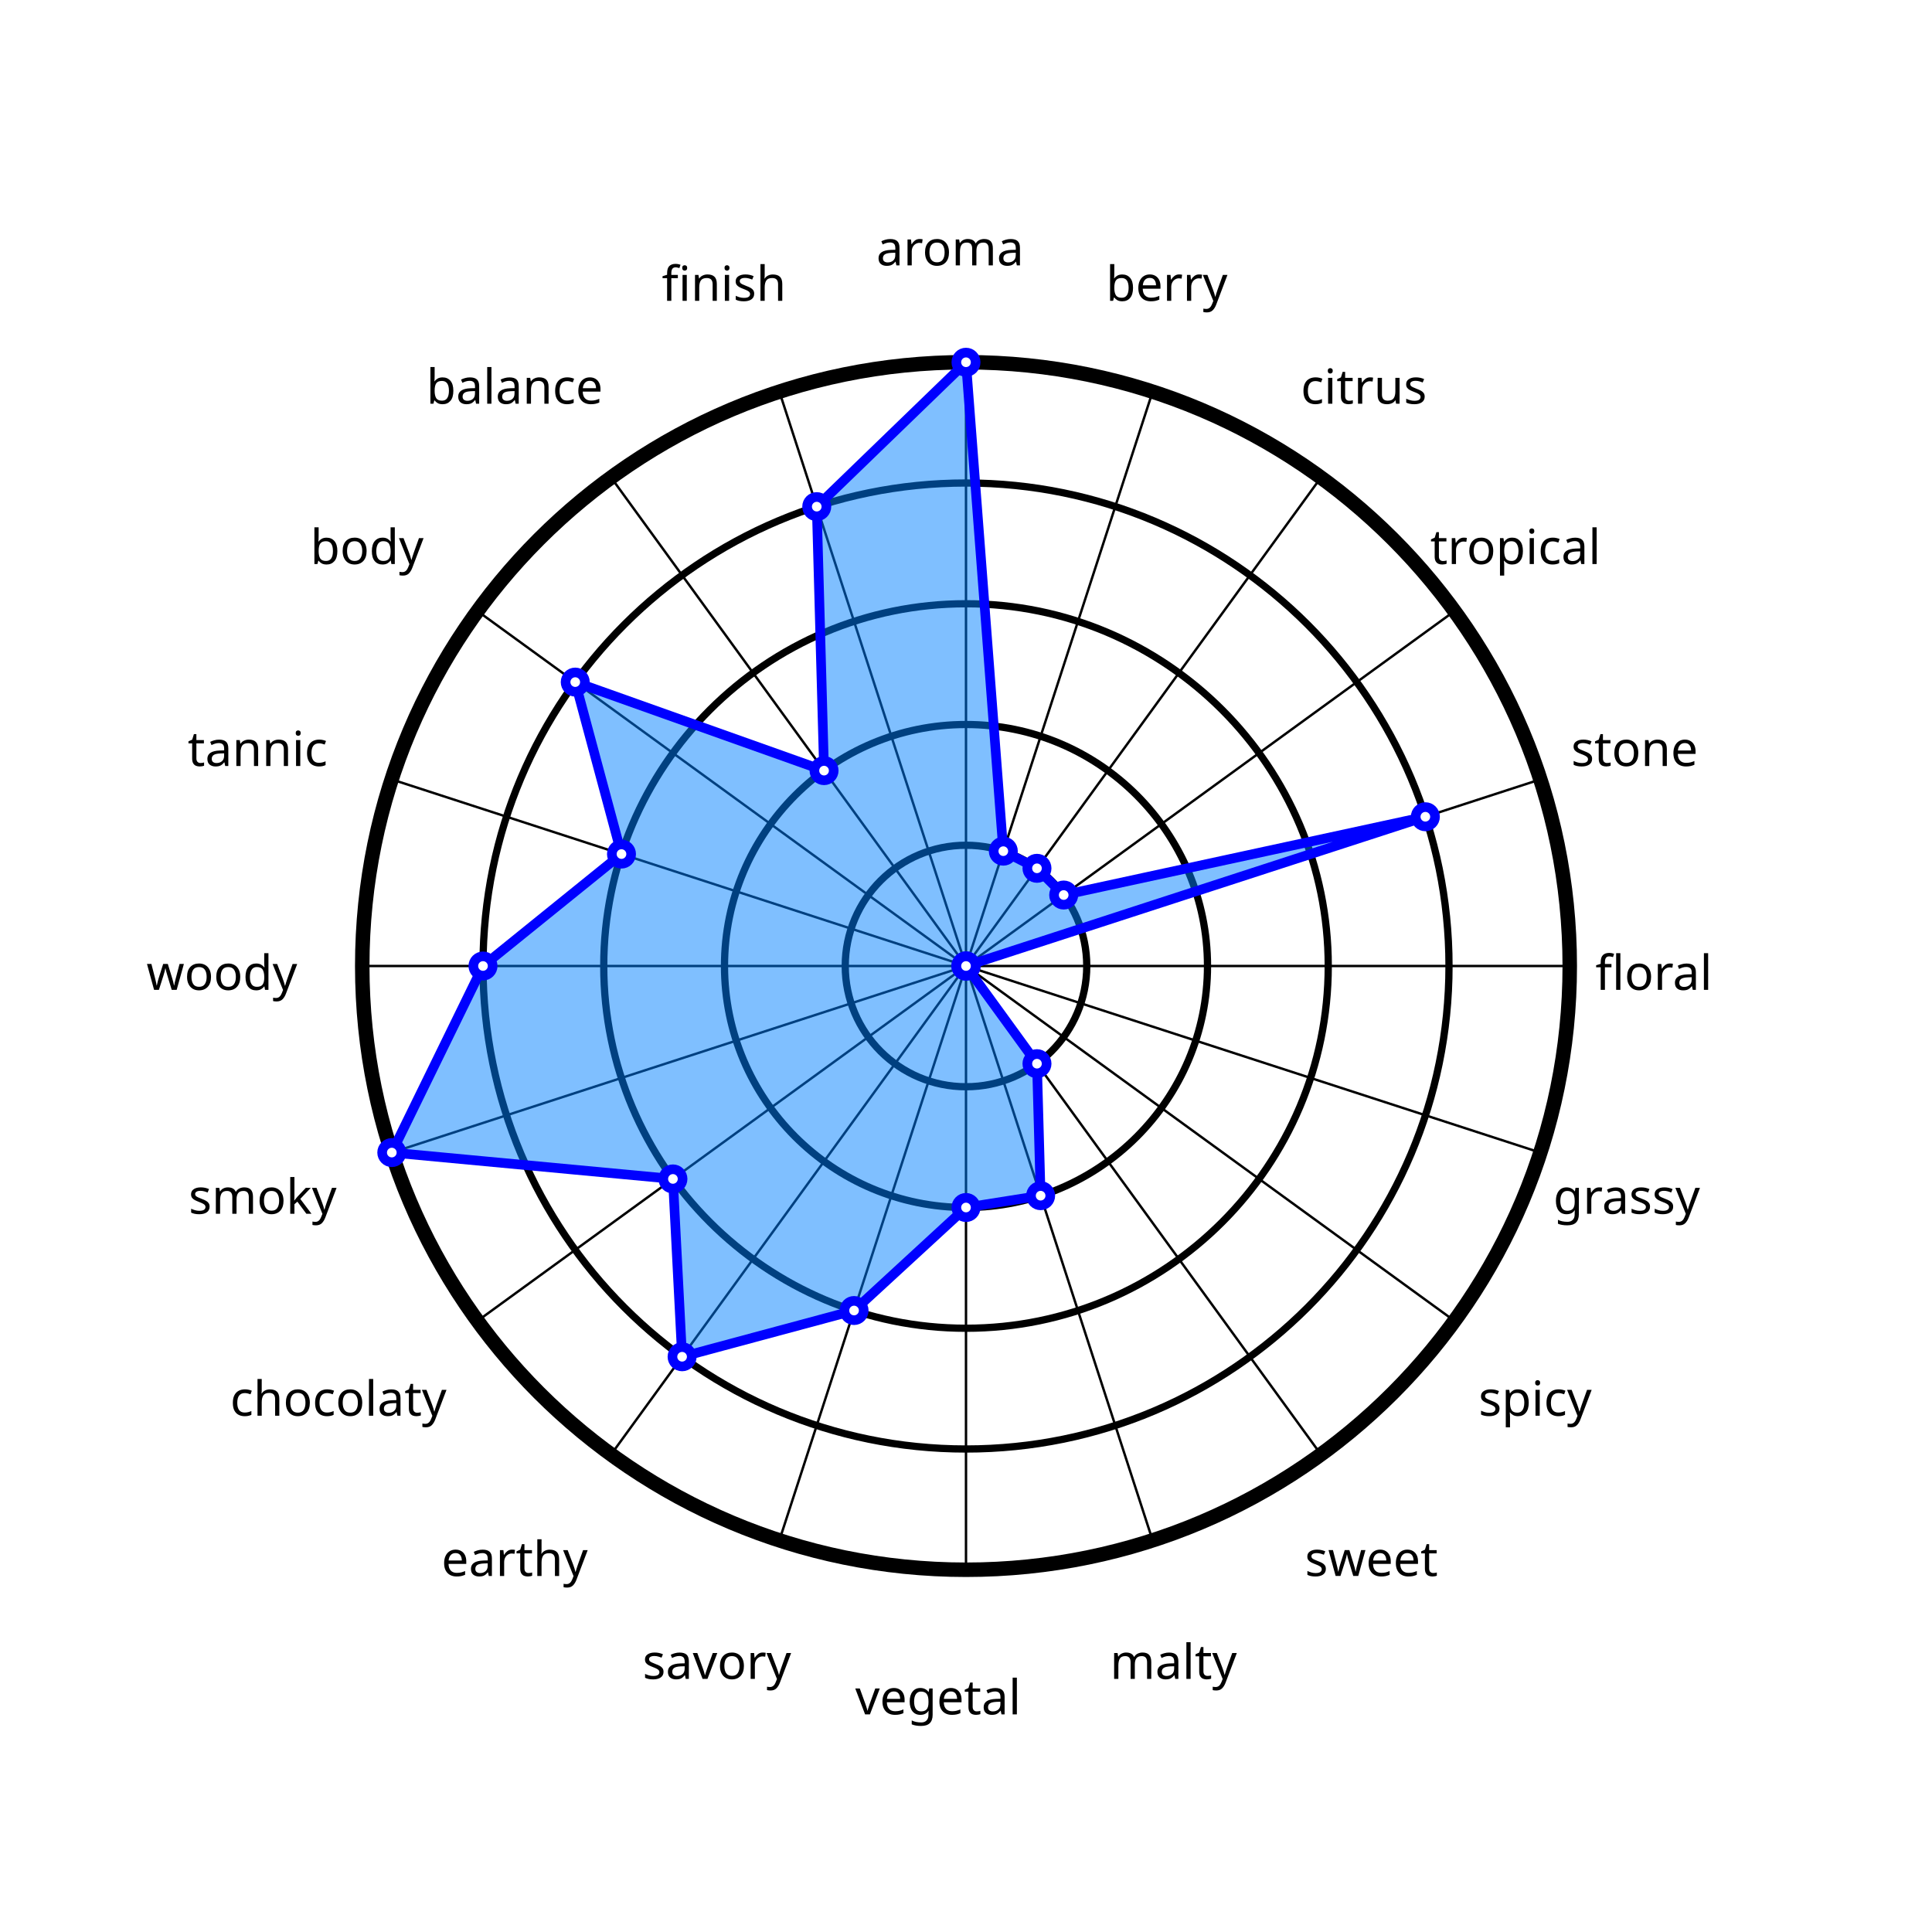
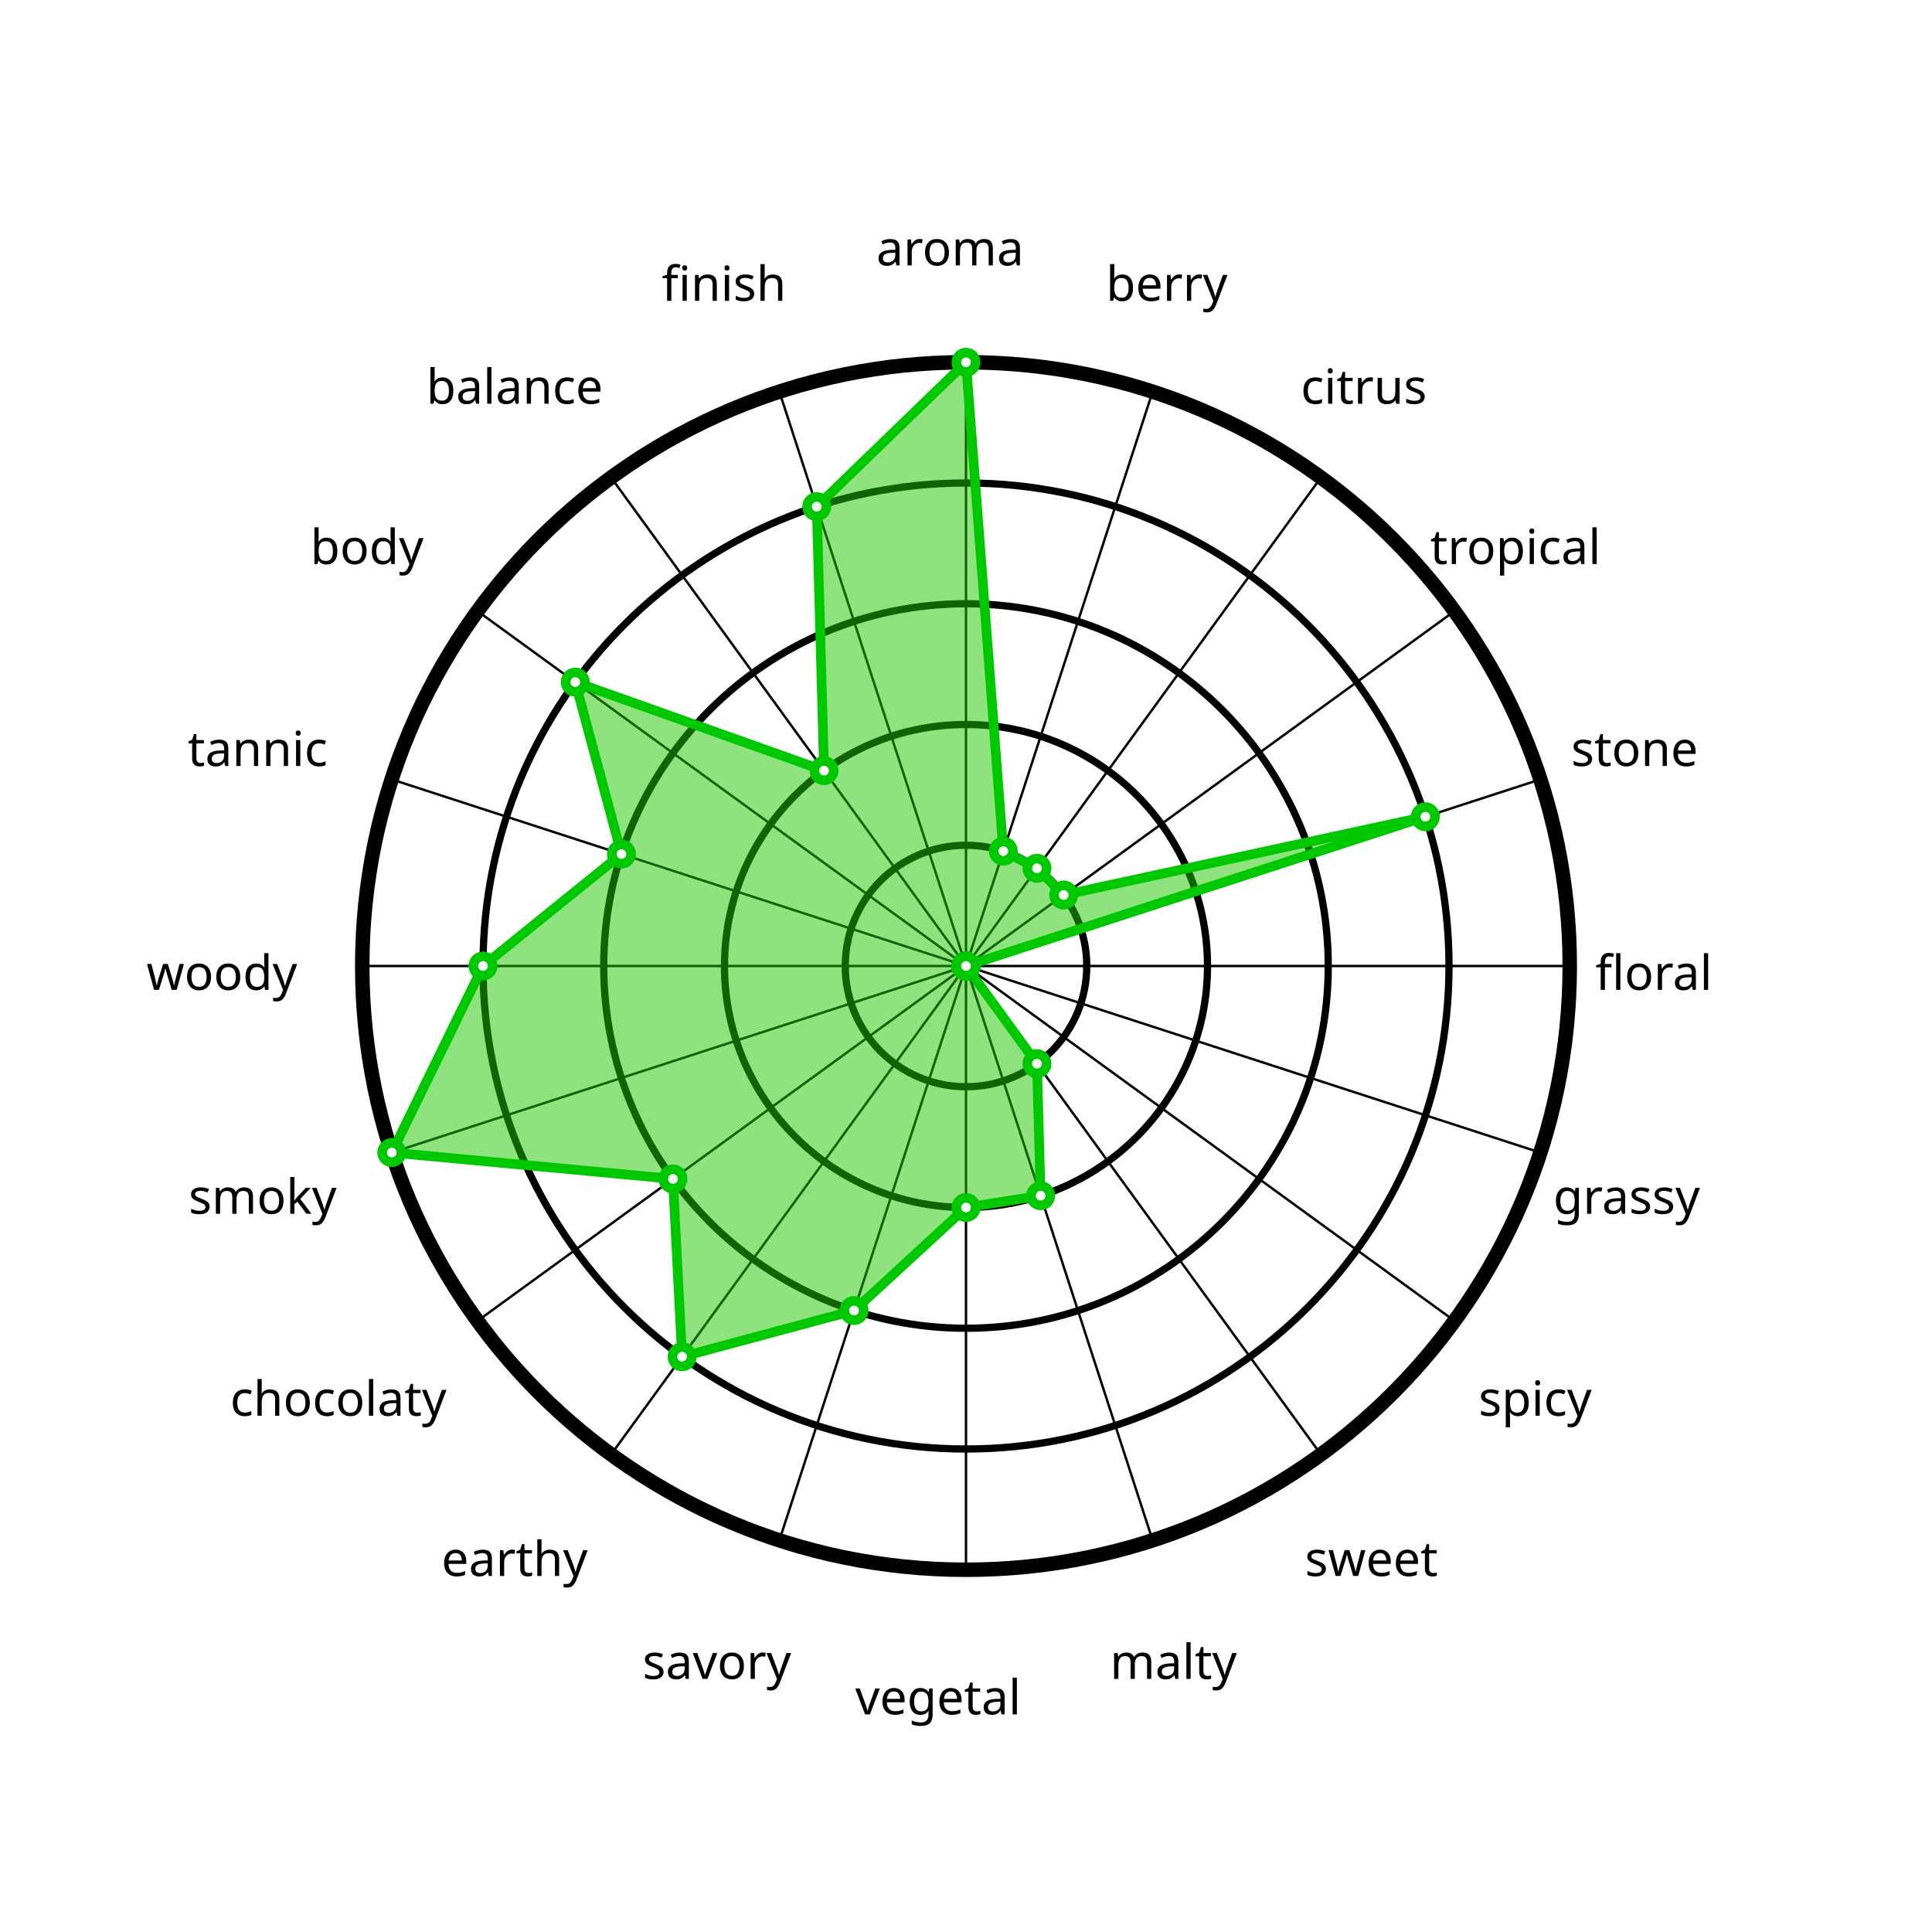
<svg xmlns="http://www.w3.org/2000/svg" id="d3wheel" class="wheel-container__flavor-wheel" viewBox="-400 -400 800 800" version="1.1" baseProfile="full" style="block-size:850px;height:850px;inline-size:850px;perspective-origin:425px 425px;transform-origin:425px 425px;width:850px;">
  <g class="flavor-wheel__ring-grid" style="block-size:auto;height:auto;inline-size:auto;overflow-block:visible;overflow-inline:visible;overflow-x:visible;overflow-y:visible;perspective-origin:400px 400px;transform-origin:0px 0px;width:auto;">
    <circle cx="0" cy="0" r="50" class="ring-grid__circle" style="block-size:auto;fill:none;height:auto;inline-size:auto;overflow-block:visible;overflow-inline:visible;overflow-x:visible;overflow-y:visible;perspective-origin:400px 400px;r:50px;stroke:rgb(0, 0, 0);stroke-width:3px;transform-origin:0px 0px;user-select:none;width:auto;" />
    <circle cx="0" cy="0" r="100" class="ring-grid__circle" style="block-size:auto;fill:none;height:auto;inline-size:auto;overflow-block:visible;overflow-inline:visible;overflow-x:visible;overflow-y:visible;perspective-origin:400px 400px;r:100px;stroke:rgb(0, 0, 0);stroke-width:3px;transform-origin:0px 0px;user-select:none;width:auto;" />
    <circle cx="0" cy="0" r="150" class="ring-grid__circle" style="block-size:auto;fill:none;height:auto;inline-size:auto;overflow-block:visible;overflow-inline:visible;overflow-x:visible;overflow-y:visible;perspective-origin:400px 400px;r:150px;stroke:rgb(0, 0, 0);stroke-width:3px;transform-origin:0px 0px;user-select:none;width:auto;" />
    <circle cx="0" cy="0" r="200" class="ring-grid__circle" style="block-size:auto;fill:none;height:auto;inline-size:auto;overflow-block:visible;overflow-inline:visible;overflow-x:visible;overflow-y:visible;perspective-origin:400px 400px;r:200px;stroke:rgb(0, 0, 0);stroke-width:3px;transform-origin:0px 0px;user-select:none;width:auto;" />
    <circle cx="0" cy="0" r="250" class="ring-grid__circle" style="block-size:auto;fill:none;height:auto;inline-size:auto;overflow-block:visible;overflow-inline:visible;overflow-x:visible;overflow-y:visible;perspective-origin:400px 400px;r:250px;stroke:rgb(0, 0, 0);stroke-width:6px;transform-origin:0px 0px;user-select:none;width:auto;" />
  </g>
  <g class="flavor-wheel__ray-grid" style="block-size:auto;height:auto;inline-size:auto;overflow-block:visible;overflow-inline:visible;overflow-x:visible;overflow-y:visible;perspective-origin:400px 400px;transform-origin:0px 0px;width:auto;">
    <line x1="0" y1="0" x2="250" y2="0" class="ray-grid__ray" style="block-size:auto;height:auto;inline-size:auto;overflow-block:visible;overflow-inline:visible;overflow-x:visible;overflow-y:visible;perspective-origin:400px 400px;stroke:rgb(0, 0, 0);transform-origin:0px 0px;user-select:none;width:auto;" />
    <line x1="0" y1="0" x2="237.764" y2="-77.254" class="ray-grid__ray" style="block-size:auto;height:auto;inline-size:auto;overflow-block:visible;overflow-inline:visible;overflow-x:visible;overflow-y:visible;perspective-origin:400px 400px;stroke:rgb(0, 0, 0);transform-origin:0px 0px;user-select:none;width:auto;" />
    <line x1="0" y1="0" x2="202.254" y2="-146.946" class="ray-grid__ray" style="block-size:auto;height:auto;inline-size:auto;overflow-block:visible;overflow-inline:visible;overflow-x:visible;overflow-y:visible;perspective-origin:400px 400px;stroke:rgb(0, 0, 0);transform-origin:0px 0px;user-select:none;width:auto;" />
    <line x1="0" y1="0" x2="146.946" y2="-202.254" class="ray-grid__ray" style="block-size:auto;height:auto;inline-size:auto;overflow-block:visible;overflow-inline:visible;overflow-x:visible;overflow-y:visible;perspective-origin:400px 400px;stroke:rgb(0, 0, 0);transform-origin:0px 0px;user-select:none;width:auto;" />
    <line x1="0" y1="0" x2="77.254" y2="-237.764" class="ray-grid__ray" style="block-size:auto;height:auto;inline-size:auto;overflow-block:visible;overflow-inline:visible;overflow-x:visible;overflow-y:visible;perspective-origin:400px 400px;stroke:rgb(0, 0, 0);transform-origin:0px 0px;user-select:none;width:auto;" />
    <line x1="0" y1="0" x2="1.5308084989341916e-14" y2="-250" class="ray-grid__ray" style="block-size:auto;height:auto;inline-size:auto;overflow-block:visible;overflow-inline:visible;overflow-x:visible;overflow-y:visible;perspective-origin:400px 400px;stroke:rgb(0, 0, 0);transform-origin:0px 0px;user-select:none;width:auto;" />
    <line x1="0" y1="0" x2="-77.254" y2="-237.764" class="ray-grid__ray" style="block-size:auto;height:auto;inline-size:auto;overflow-block:visible;overflow-inline:visible;overflow-x:visible;overflow-y:visible;perspective-origin:400px 400px;stroke:rgb(0, 0, 0);transform-origin:0px 0px;user-select:none;width:auto;" />
    <line x1="0" y1="0" x2="-146.946" y2="-202.254" class="ray-grid__ray" style="block-size:auto;height:auto;inline-size:auto;overflow-block:visible;overflow-inline:visible;overflow-x:visible;overflow-y:visible;perspective-origin:400px 400px;stroke:rgb(0, 0, 0);transform-origin:0px 0px;user-select:none;width:auto;" />
    <line x1="0" y1="0" x2="-202.254" y2="-146.946" class="ray-grid__ray" style="block-size:auto;height:auto;inline-size:auto;overflow-block:visible;overflow-inline:visible;overflow-x:visible;overflow-y:visible;perspective-origin:400px 400px;stroke:rgb(0, 0, 0);transform-origin:0px 0px;user-select:none;width:auto;" />
    <line x1="0" y1="0" x2="-237.764" y2="-77.254" class="ray-grid__ray" style="block-size:auto;height:auto;inline-size:auto;overflow-block:visible;overflow-inline:visible;overflow-x:visible;overflow-y:visible;perspective-origin:400px 400px;stroke:rgb(0, 0, 0);transform-origin:0px 0px;user-select:none;width:auto;" />
    <line x1="0" y1="0" x2="-250" y2="-3.061616997868383e-14" class="ray-grid__ray" style="block-size:auto;height:auto;inline-size:auto;overflow-block:visible;overflow-inline:visible;overflow-x:visible;overflow-y:visible;perspective-origin:400px 400px;stroke:rgb(0, 0, 0);transform-origin:0px 0px;user-select:none;width:auto;" />
    <line x1="0" y1="0" x2="-237.764" y2="77.254" class="ray-grid__ray" style="block-size:auto;height:auto;inline-size:auto;overflow-block:visible;overflow-inline:visible;overflow-x:visible;overflow-y:visible;perspective-origin:400px 400px;stroke:rgb(0, 0, 0);transform-origin:0px 0px;user-select:none;width:auto;" />
    <line x1="0" y1="0" x2="-202.254" y2="146.946" class="ray-grid__ray" style="block-size:auto;height:auto;inline-size:auto;overflow-block:visible;overflow-inline:visible;overflow-x:visible;overflow-y:visible;perspective-origin:400px 400px;stroke:rgb(0, 0, 0);transform-origin:0px 0px;user-select:none;width:auto;" />
    <line x1="0" y1="0" x2="-146.946" y2="202.254" class="ray-grid__ray" style="block-size:auto;height:auto;inline-size:auto;overflow-block:visible;overflow-inline:visible;overflow-x:visible;overflow-y:visible;perspective-origin:400px 400px;stroke:rgb(0, 0, 0);transform-origin:0px 0px;user-select:none;width:auto;" />
    <line x1="0" y1="0" x2="-77.254" y2="237.764" class="ray-grid__ray" style="block-size:auto;height:auto;inline-size:auto;overflow-block:visible;overflow-inline:visible;overflow-x:visible;overflow-y:visible;perspective-origin:400px 400px;stroke:rgb(0, 0, 0);transform-origin:0px 0px;user-select:none;width:auto;" />
    <line x1="0" y1="0" x2="-4.5924254968025744e-14" y2="250" class="ray-grid__ray" style="block-size:auto;height:auto;inline-size:auto;overflow-block:visible;overflow-inline:visible;overflow-x:visible;overflow-y:visible;perspective-origin:400px 400px;stroke:rgb(0, 0, 0);transform-origin:0px 0px;user-select:none;width:auto;" />
    <line x1="0" y1="0" x2="77.254" y2="237.764" class="ray-grid__ray" style="block-size:auto;height:auto;inline-size:auto;overflow-block:visible;overflow-inline:visible;overflow-x:visible;overflow-y:visible;perspective-origin:400px 400px;stroke:rgb(0, 0, 0);transform-origin:0px 0px;user-select:none;width:auto;" />
    <line x1="0" y1="0" x2="146.946" y2="202.254" class="ray-grid__ray" style="block-size:auto;height:auto;inline-size:auto;overflow-block:visible;overflow-inline:visible;overflow-x:visible;overflow-y:visible;perspective-origin:400px 400px;stroke:rgb(0, 0, 0);transform-origin:0px 0px;user-select:none;width:auto;" />
    <line x1="0" y1="0" x2="202.254" y2="146.946" class="ray-grid__ray" style="block-size:auto;height:auto;inline-size:auto;overflow-block:visible;overflow-inline:visible;overflow-x:visible;overflow-y:visible;perspective-origin:400px 400px;stroke:rgb(0, 0, 0);transform-origin:0px 0px;user-select:none;width:auto;" />
    <line x1="0" y1="0" x2="237.764" y2="77.254" class="ray-grid__ray" style="block-size:auto;height:auto;inline-size:auto;overflow-block:visible;overflow-inline:visible;overflow-x:visible;overflow-y:visible;perspective-origin:400px 400px;stroke:rgb(0, 0, 0);transform-origin:0px 0px;user-select:none;width:auto;" />
  </g>
  <g class="flavor-wheel__flavor-labels" style="block-size:auto;height:auto;inline-size:auto;overflow-block:visible;overflow-inline:visible;overflow-x:visible;overflow-y:visible;perspective-origin:400px 400px;transform-origin:0px 0px;width:auto;">
    <text class="flavor-labels__label" x="260.627" y="-10.118" style="block-size:auto;font-family:sans-serif;font-size:20px;height:auto;inline-size:auto;overflow-block:visible;overflow-inline:visible;overflow-x:visible;overflow-y:visible;perspective-origin:400px 400px;text-transform:uppercase;transform-origin:0px 0px;width:auto;">
      <tspan class="label__line" x="260.627" dy="1em" style="block-size:auto;font-family:sans-serif;font-size:20px;height:auto;inline-size:auto;overflow-block:visible;overflow-inline:visible;overflow-x:visible;overflow-y:visible;perspective-origin:41.333px 10.75px;text-transform:uppercase;transform-origin:0px 0px;width:auto;">floral</tspan>
    </text>
    <text class="flavor-labels__label" x="250.572" y="-102.823" style="block-size:auto;font-family:sans-serif;font-size:20px;height:auto;inline-size:auto;overflow-block:visible;overflow-inline:visible;overflow-x:visible;overflow-y:visible;perspective-origin:400px 400px;text-transform:uppercase;transform-origin:0px 0px;width:auto;">
      <tspan class="label__line" x="250.572" dy="1em" style="block-size:auto;font-family:sans-serif;font-size:20px;height:auto;inline-size:auto;overflow-block:visible;overflow-inline:visible;overflow-x:visible;overflow-y:visible;perspective-origin:36.417px 10.75px;text-transform:uppercase;transform-origin:0px 0px;width:auto;">stone</tspan>
    </text>
    <text class="flavor-labels__label" x="192.227" y="-186.453" style="block-size:auto;font-family:sans-serif;font-size:20px;height:auto;inline-size:auto;overflow-block:visible;overflow-inline:visible;overflow-x:visible;overflow-y:visible;perspective-origin:400px 400px;text-transform:uppercase;transform-origin:0px 0px;width:auto;">
      <tspan class="label__line" x="192.227" dy="1em" style="block-size:auto;font-family:sans-serif;font-size:20px;height:auto;inline-size:auto;overflow-block:visible;overflow-inline:visible;overflow-x:visible;overflow-y:visible;perspective-origin:53.133px 10.75px;text-transform:uppercase;transform-origin:0px 0px;width:auto;">tropical</tspan>
    </text>
    <text class="flavor-labels__label" x="138.641" y="-252.823" style="block-size:auto;font-family:sans-serif;font-size:20px;height:auto;inline-size:auto;overflow-block:visible;overflow-inline:visible;overflow-x:visible;overflow-y:visible;perspective-origin:400px 400px;text-transform:uppercase;transform-origin:0px 0px;width:auto;">
      <tspan class="label__line" x="138.641" dy="1em" style="block-size:auto;font-family:sans-serif;font-size:20px;height:auto;inline-size:auto;overflow-block:visible;overflow-inline:visible;overflow-x:visible;overflow-y:visible;perspective-origin:39.55px 10.75px;text-transform:uppercase;transform-origin:0px 0px;width:auto;">citrus</tspan>
    </text>
    <text class="flavor-labels__label" x="57.96" y="-295.435" style="block-size:auto;font-family:sans-serif;font-size:20px;height:auto;inline-size:auto;overflow-block:visible;overflow-inline:visible;overflow-x:visible;overflow-y:visible;perspective-origin:400px 400px;text-transform:uppercase;transform-origin:0px 0px;width:auto;">
      <tspan class="label__line" x="57.96" dy="1em" style="block-size:auto;font-family:sans-serif;font-size:20px;height:auto;inline-size:auto;overflow-block:visible;overflow-inline:visible;overflow-x:visible;overflow-y:visible;perspective-origin:36.417px 10.75px;text-transform:uppercase;transform-origin:0px 0px;width:auto;">berry</tspan>
    </text>
    <text class="flavor-labels__label" x="-37.137" y="-310.118" style="block-size:auto;font-family:sans-serif;font-size:20px;height:auto;inline-size:auto;overflow-block:visible;overflow-inline:visible;overflow-x:visible;overflow-y:visible;perspective-origin:400px 400px;text-transform:uppercase;transform-origin:0px 0px;width:auto;">
      <tspan class="label__line" x="-37.137" dy="1em" style="block-size:auto;font-family:sans-serif;font-size:20px;height:auto;inline-size:auto;overflow-block:visible;overflow-inline:visible;overflow-x:visible;overflow-y:visible;perspective-origin:38.958px 10.75px;text-transform:uppercase;transform-origin:0px 0px;width:auto;">aroma</tspan>
    </text>
    <text class="flavor-labels__label" x="-125.952" y="-295.435" style="block-size:auto;font-family:sans-serif;font-size:20px;height:auto;inline-size:auto;overflow-block:visible;overflow-inline:visible;overflow-x:visible;overflow-y:visible;perspective-origin:400px 400px;text-transform:uppercase;transform-origin:0px 0px;width:auto;">
      <tspan class="label__line" x="-125.952" dy="1em" style="block-size:auto;font-family:sans-serif;font-size:20px;height:auto;inline-size:auto;overflow-block:visible;overflow-inline:visible;overflow-x:visible;overflow-y:visible;perspective-origin:34.825px 10.75px;text-transform:uppercase;transform-origin:0px 0px;width:auto;">finish</tspan>
    </text>
    <text class="flavor-labels__label" x="-223.481" y="-252.823" style="block-size:auto;font-family:sans-serif;font-size:20px;height:auto;inline-size:auto;overflow-block:visible;overflow-inline:visible;overflow-x:visible;overflow-y:visible;perspective-origin:400px 400px;text-transform:uppercase;transform-origin:0px 0px;width:auto;">
      <tspan class="label__line" x="-223.481" dy="1em" style="block-size:auto;font-family:sans-serif;font-size:20px;height:auto;inline-size:auto;overflow-block:visible;overflow-inline:visible;overflow-x:visible;overflow-y:visible;perspective-origin:49.592px 10.75px;text-transform:uppercase;transform-origin:0px 0px;width:auto;">balance</tspan>
    </text>
    <text class="flavor-labels__label" x="-271.513" y="-186.453" style="block-size:auto;font-family:sans-serif;font-size:20px;height:auto;inline-size:auto;overflow-block:visible;overflow-inline:visible;overflow-x:visible;overflow-y:visible;perspective-origin:400px 400px;text-transform:uppercase;transform-origin:0px 0px;width:auto;">
      <tspan class="label__line" x="-271.513" dy="1em" style="block-size:auto;font-family:sans-serif;font-size:20px;height:auto;inline-size:auto;overflow-block:visible;overflow-inline:visible;overflow-x:visible;overflow-y:visible;perspective-origin:30.108px 10.75px;text-transform:uppercase;transform-origin:0px 0px;width:auto;">body</tspan>
    </text>
    <text class="flavor-labels__label" x="-322.274" y="-102.823" style="block-size:auto;font-family:sans-serif;font-size:20px;height:auto;inline-size:auto;overflow-block:visible;overflow-inline:visible;overflow-x:visible;overflow-y:visible;perspective-origin:400px 400px;text-transform:uppercase;transform-origin:0px 0px;width:auto;">
      <tspan class="label__line" x="-322.274" dy="1em" style="block-size:auto;font-family:sans-serif;font-size:20px;height:auto;inline-size:auto;overflow-block:visible;overflow-inline:visible;overflow-x:visible;overflow-y:visible;perspective-origin:38.767px 10.75px;text-transform:uppercase;transform-origin:0px 0px;width:auto;">tannic</tspan>
    </text>
    <text class="flavor-labels__label" x="-339.357" y="-10.118" style="block-size:auto;font-family:sans-serif;font-size:20px;height:auto;inline-size:auto;overflow-block:visible;overflow-inline:visible;overflow-x:visible;overflow-y:visible;perspective-origin:400px 400px;text-transform:uppercase;transform-origin:0px 0px;width:auto;">
      <tspan class="label__line" x="-339.357" dy="1em" style="block-size:auto;font-family:sans-serif;font-size:20px;height:auto;inline-size:auto;overflow-block:visible;overflow-inline:visible;overflow-x:visible;overflow-y:visible;perspective-origin:41.317px 10.75px;text-transform:uppercase;transform-origin:0px 0px;width:auto;">woody</tspan>
    </text>
    <text class="flavor-labels__label" x="-321.897" y="82.587" style="block-size:auto;font-family:sans-serif;font-size:20px;height:auto;inline-size:auto;overflow-block:visible;overflow-inline:visible;overflow-x:visible;overflow-y:visible;perspective-origin:400px 400px;text-transform:uppercase;transform-origin:0px 0px;width:auto;">
      <tspan class="label__line" x="-321.897" dy="1em" style="block-size:auto;font-family:sans-serif;font-size:20px;height:auto;inline-size:auto;overflow-block:visible;overflow-inline:visible;overflow-x:visible;overflow-y:visible;perspective-origin:38.367px 10.75px;text-transform:uppercase;transform-origin:0px 0px;width:auto;">smoky</tspan>
    </text>
    <text class="flavor-labels__label" x="-304.674" y="166.218" style="block-size:auto;font-family:sans-serif;font-size:20px;height:auto;inline-size:auto;overflow-block:visible;overflow-inline:visible;overflow-x:visible;overflow-y:visible;perspective-origin:400px 400px;text-transform:uppercase;transform-origin:0px 0px;width:auto;">
      <tspan class="label__line" x="-304.674" dy="1em" style="block-size:auto;font-family:sans-serif;font-size:20px;height:auto;inline-size:auto;overflow-block:visible;overflow-inline:visible;overflow-x:visible;overflow-y:visible;perspective-origin:65.342px 10.75px;text-transform:uppercase;transform-origin:0px 0px;width:auto;">chocolaty</tspan>
    </text>
    <text class="flavor-labels__label" x="-217.19" y="232.587" style="block-size:auto;font-family:sans-serif;font-size:20px;height:auto;inline-size:auto;overflow-block:visible;overflow-inline:visible;overflow-x:visible;overflow-y:visible;perspective-origin:400px 400px;text-transform:uppercase;transform-origin:0px 0px;width:auto;">
      <tspan class="label__line" x="-217.19" dy="1em" style="block-size:auto;font-family:sans-serif;font-size:20px;height:auto;inline-size:auto;overflow-block:visible;overflow-inline:visible;overflow-x:visible;overflow-y:visible;perspective-origin:42.908px 10.75px;text-transform:uppercase;transform-origin:0px 0px;width:auto;">earthy</tspan>
    </text>
    <text class="flavor-labels__label" x="-133.936" y="275.199" style="block-size:auto;font-family:sans-serif;font-size:20px;height:auto;inline-size:auto;overflow-block:visible;overflow-inline:visible;overflow-x:visible;overflow-y:visible;perspective-origin:400px 400px;text-transform:uppercase;transform-origin:0px 0px;width:auto;">
      <tspan class="label__line" x="-133.936" dy="1em" style="block-size:auto;font-family:sans-serif;font-size:20px;height:auto;inline-size:auto;overflow-block:visible;overflow-inline:visible;overflow-x:visible;overflow-y:visible;perspective-origin:43.308px 10.75px;text-transform:uppercase;transform-origin:0px 0px;width:auto;">savory</tspan>
    </text>
    <text class="flavor-labels__label" x="-45.851" y="289.882" style="block-size:auto;font-family:sans-serif;font-size:20px;height:auto;inline-size:auto;overflow-block:visible;overflow-inline:visible;overflow-x:visible;overflow-y:visible;perspective-origin:400px 400px;text-transform:uppercase;transform-origin:0px 0px;width:auto;">
      <tspan class="label__line" x="-45.851" dy="1em" style="block-size:auto;font-family:sans-serif;font-size:20px;height:auto;inline-size:auto;overflow-block:visible;overflow-inline:visible;overflow-x:visible;overflow-y:visible;perspective-origin:48.217px 10.75px;text-transform:uppercase;transform-origin:0px 0px;width:auto;">vegetal</tspan>
    </text>
    <text class="flavor-labels__label" x="59.638" y="275.199" style="block-size:auto;font-family:sans-serif;font-size:20px;height:auto;inline-size:auto;overflow-block:visible;overflow-inline:visible;overflow-x:visible;overflow-y:visible;perspective-origin:400px 400px;text-transform:uppercase;transform-origin:0px 0px;width:auto;">
      <tspan class="label__line" x="59.638" dy="1em" style="block-size:auto;font-family:sans-serif;font-size:20px;height:auto;inline-size:auto;overflow-block:visible;overflow-inline:visible;overflow-x:visible;overflow-y:visible;perspective-origin:34.633px 10.75px;text-transform:uppercase;transform-origin:0px 0px;width:auto;">malty</tspan>
    </text>
    <text class="flavor-labels__label" x="140.32" y="232.587" style="block-size:auto;font-family:sans-serif;font-size:20px;height:auto;inline-size:auto;overflow-block:visible;overflow-inline:visible;overflow-x:visible;overflow-y:visible;perspective-origin:400px 400px;text-transform:uppercase;transform-origin:0px 0px;width:auto;">
      <tspan class="label__line" x="140.32" dy="1em" style="block-size:auto;font-family:sans-serif;font-size:20px;height:auto;inline-size:auto;overflow-block:visible;overflow-inline:visible;overflow-x:visible;overflow-y:visible;perspective-origin:37.767px 10.75px;text-transform:uppercase;transform-origin:0px 0px;width:auto;">sweet</tspan>
    </text>
    <text class="flavor-labels__label" x="212.235" y="166.218" style="block-size:auto;font-family:sans-serif;font-size:20px;height:auto;inline-size:auto;overflow-block:visible;overflow-inline:visible;overflow-x:visible;overflow-y:visible;perspective-origin:400px 400px;text-transform:uppercase;transform-origin:0px 0px;width:auto;">
      <tspan class="label__line" x="212.235" dy="1em" style="block-size:auto;font-family:sans-serif;font-size:20px;height:auto;inline-size:auto;overflow-block:visible;overflow-inline:visible;overflow-x:visible;overflow-y:visible;perspective-origin:31.875px 10.75px;text-transform:uppercase;transform-origin:0px 0px;width:auto;">spicy</tspan>
    </text>
    <text class="flavor-labels__label" x="243.176" y="82.587" style="block-size:auto;font-family:sans-serif;font-size:20px;height:auto;inline-size:auto;overflow-block:visible;overflow-inline:visible;overflow-x:visible;overflow-y:visible;perspective-origin:400px 400px;text-transform:uppercase;transform-origin:0px 0px;width:auto;">
      <tspan class="label__line" x="243.176" dy="1em" style="block-size:auto;font-family:sans-serif;font-size:20px;height:auto;inline-size:auto;overflow-block:visible;overflow-inline:visible;overflow-x:visible;overflow-y:visible;perspective-origin:44.275px 10.75px;text-transform:uppercase;transform-origin:0px 0px;width:auto;">grassy</tspan>
    </text>
  </g>
  <g class="flavor-wheel__data-polyline" style="block-size:auto;height:auto;inline-size:auto;overflow-block:visible;overflow-inline:visible;overflow-x:visible;overflow-y:visible;perspective-origin:400px 400px;transform-origin:0px 0px;width:auto;">
-     <path class="data-polyline__path" d="M0,0L190.211,-61.803L40.451,-29.389L29.389,-40.451L15.451,-47.553L1.5308084989341916e-14,-250L-61.803,-190.211L-58.779,-80.902L-161.803,-117.557L-142.658,-46.353L-200,-2.4492935982947064e-14L-237.764,77.254L-121.353,88.168L-117.557,161.803L-46.353,142.658L-1.8369701987210297e-14,100L30.902,95.106L29.389,40.451L0,0L0,0L0,0" style="block-size:auto;d:path(&quot;M 0 0 L 190.211 -61.803 L 40.451 -29.389 L 29.389 -40.451 L 15.451 -47.553 L 1.53081e-14 -250 L -61.803 -190.211 L -58.779 -80.902 L -161.803 -117.557 L -142.658 -46.353 L -200 -2.44929e-14 L -237.764 77.254 L -121.353 88.168 L -117.557 161.803 L -46.353 142.658 L -1.83697e-14 100 L 30.902 95.106 L 29.389 40.451 L 0 0 L 0 0 L 0 0&quot;);fill:rgba(0, 128, 255, 0.5);height:auto;inline-size:auto;overflow-block:visible;overflow-inline:visible;overflow-x:visible;overflow-y:visible;perspective-origin:400px 400px;stroke:rgb(0, 0, 255);stroke-width:4px;transform-origin:0px 0px;user-select:none;width:auto;" />
+     <path class="data-polyline__path" d="M0,0L190.211,-61.803L40.451,-29.389L29.389,-40.451L15.451,-47.553L1.5308084989341916e-14,-250L-61.803,-190.211L-58.779,-80.902L-161.803,-117.557L-142.658,-46.353L-200,-2.4492935982947064e-14L-237.764,77.254L-121.353,88.168L-117.557,161.803L-46.353,142.658L-1.8369701987210297e-14,100L30.902,95.106L29.389,40.451L0,0L0,0L0,0" style="block-size:auto;d:path(&quot;M 0 0 L 190.211 -61.803 L 40.451 -29.389 L 29.389 -40.451 L 15.451 -47.553 L 1.53081e-14 -250 L -61.803 -190.211 L -58.779 -80.902 L -161.803 -117.557 L -142.658 -46.353 L -200 -2.44929e-14 L -237.764 77.254 L -121.353 88.168 L -117.557 161.803 L -46.353 142.658 L -1.83697e-14 100 L 30.902 95.106 L 29.389 40.451 L 0 0 L 0 0 L 0 0&quot;);fill:rgba(32, 200, 0, 0.5);height:auto;inline-size:auto;overflow-block:visible;overflow-inline:visible;overflow-x:visible;overflow-y:visible;perspective-origin:400px 400px;stroke:rgb(0, 200, 0);stroke-width:4px;transform-origin:0px 0px;user-select:none;width:auto;" />
  </g>
  <g class="flavor-wheel__data-points" style="block-size:auto;height:auto;inline-size:auto;overflow-block:visible;overflow-inline:visible;overflow-x:visible;overflow-y:visible;perspective-origin:400px 400px;transform-origin:0px 0px;width:auto;">
    <g class="data-points__point-group" style="block-size:auto;height:auto;inline-size:auto;overflow-block:visible;overflow-inline:visible;overflow-x:visible;overflow-y:visible;perspective-origin:400px 400px;transform-origin:0px 0px;width:auto;">
-       <circle class="data-points__point" r="4" cx="0" cy="0" style="block-size:auto;fill:rgb(255, 255, 255);height:auto;inline-size:auto;overflow-block:visible;overflow-inline:visible;overflow-x:visible;overflow-y:visible;perspective-origin:400px 400px;r:4px;stroke:rgb(0, 0, 255);stroke-width:4px;transform-origin:0px 0px;user-select:none;width:auto;" />
-       <circle class="data-points__point" r="4" cx="190.211" cy="-61.803" style="block-size:auto;cx:190.211px;cy:-61.803px;fill:rgb(255, 255, 255);height:auto;inline-size:auto;overflow-block:visible;overflow-inline:visible;overflow-x:visible;overflow-y:visible;perspective-origin:400px 400px;r:4px;stroke:rgb(0, 0, 255);stroke-width:4px;transform-origin:0px 0px;user-select:none;width:auto;" />
-       <circle class="data-points__point" r="4" cx="40.451" cy="-29.389" style="block-size:auto;cx:40.451px;cy:-29.389px;fill:rgb(255, 255, 255);height:auto;inline-size:auto;overflow-block:visible;overflow-inline:visible;overflow-x:visible;overflow-y:visible;perspective-origin:400px 400px;r:4px;stroke:rgb(0, 0, 255);stroke-width:4px;transform-origin:0px 0px;user-select:none;width:auto;" />
-       <circle class="data-points__point" r="4" cx="29.389" cy="-40.451" style="block-size:auto;cx:29.389px;cy:-40.451px;fill:rgb(255, 255, 255);height:auto;inline-size:auto;overflow-block:visible;overflow-inline:visible;overflow-x:visible;overflow-y:visible;perspective-origin:400px 400px;r:4px;stroke:rgb(0, 0, 255);stroke-width:4px;transform-origin:0px 0px;user-select:none;width:auto;" />
-       <circle class="data-points__point" r="4" cx="15.451" cy="-47.553" style="block-size:auto;cx:15.451px;cy:-47.553px;fill:rgb(255, 255, 255);height:auto;inline-size:auto;overflow-block:visible;overflow-inline:visible;overflow-x:visible;overflow-y:visible;perspective-origin:400px 400px;r:4px;stroke:rgb(0, 0, 255);stroke-width:4px;transform-origin:0px 0px;user-select:none;width:auto;" />
-       <circle class="data-points__point" r="4" cx="1.5308084989341916e-14" cy="-250" style="block-size:auto;cx:1.53081e-14px;cy:-250px;fill:rgb(255, 255, 255);height:auto;inline-size:auto;overflow-block:visible;overflow-inline:visible;overflow-x:visible;overflow-y:visible;perspective-origin:400px 400px;r:4px;stroke:rgb(0, 0, 255);stroke-width:4px;transform-origin:0px 0px;user-select:none;width:auto;" />
-       <circle class="data-points__point" r="4" cx="-61.803" cy="-190.211" style="block-size:auto;cx:-61.803px;cy:-190.211px;fill:rgb(255, 255, 255);height:auto;inline-size:auto;overflow-block:visible;overflow-inline:visible;overflow-x:visible;overflow-y:visible;perspective-origin:400px 400px;r:4px;stroke:rgb(0, 0, 255);stroke-width:4px;transform-origin:0px 0px;user-select:none;width:auto;" />
-       <circle class="data-points__point" r="4" cx="-58.779" cy="-80.902" style="block-size:auto;cx:-58.779px;cy:-80.902px;fill:rgb(255, 255, 255);height:auto;inline-size:auto;overflow-block:visible;overflow-inline:visible;overflow-x:visible;overflow-y:visible;perspective-origin:400px 400px;r:4px;stroke:rgb(0, 0, 255);stroke-width:4px;transform-origin:0px 0px;user-select:none;width:auto;" />
-       <circle class="data-points__point" r="4" cx="-161.803" cy="-117.557" style="block-size:auto;cx:-161.803px;cy:-117.557px;fill:rgb(255, 255, 255);height:auto;inline-size:auto;overflow-block:visible;overflow-inline:visible;overflow-x:visible;overflow-y:visible;perspective-origin:400px 400px;r:4px;stroke:rgb(0, 0, 255);stroke-width:4px;transform-origin:0px 0px;user-select:none;width:auto;" />
-       <circle class="data-points__point" r="4" cx="-142.658" cy="-46.353" style="block-size:auto;cx:-142.658px;cy:-46.353px;fill:rgb(255, 255, 255);height:auto;inline-size:auto;overflow-block:visible;overflow-inline:visible;overflow-x:visible;overflow-y:visible;perspective-origin:400px 400px;r:4px;stroke:rgb(0, 0, 255);stroke-width:4px;transform-origin:0px 0px;user-select:none;width:auto;" />
-       <circle class="data-points__point" r="4" cx="-200" cy="-2.4492935982947064e-14" style="block-size:auto;cx:-200px;cy:-2.44929e-14px;fill:rgb(255, 255, 255);height:auto;inline-size:auto;overflow-block:visible;overflow-inline:visible;overflow-x:visible;overflow-y:visible;perspective-origin:400px 400px;r:4px;stroke:rgb(0, 0, 255);stroke-width:4px;transform-origin:0px 0px;user-select:none;width:auto;" />
-       <circle class="data-points__point" r="4" cx="-237.764" cy="77.254" style="block-size:auto;cx:-237.764px;cy:77.254px;fill:rgb(255, 255, 255);height:auto;inline-size:auto;overflow-block:visible;overflow-inline:visible;overflow-x:visible;overflow-y:visible;perspective-origin:400px 400px;r:4px;stroke:rgb(0, 0, 255);stroke-width:4px;transform-origin:0px 0px;user-select:none;width:auto;" />
-       <circle class="data-points__point" r="4" cx="-121.353" cy="88.168" style="block-size:auto;cx:-121.353px;cy:88.168px;fill:rgb(255, 255, 255);height:auto;inline-size:auto;overflow-block:visible;overflow-inline:visible;overflow-x:visible;overflow-y:visible;perspective-origin:400px 400px;r:4px;stroke:rgb(0, 0, 255);stroke-width:4px;transform-origin:0px 0px;user-select:none;width:auto;" />
-       <circle class="data-points__point" r="4" cx="-117.557" cy="161.803" style="block-size:auto;cx:-117.557px;cy:161.803px;fill:rgb(255, 255, 255);height:auto;inline-size:auto;overflow-block:visible;overflow-inline:visible;overflow-x:visible;overflow-y:visible;perspective-origin:400px 400px;r:4px;stroke:rgb(0, 0, 255);stroke-width:4px;transform-origin:0px 0px;user-select:none;width:auto;" />
-       <circle class="data-points__point" r="4" cx="-46.353" cy="142.658" style="block-size:auto;cx:-46.353px;cy:142.658px;fill:rgb(255, 255, 255);height:auto;inline-size:auto;overflow-block:visible;overflow-inline:visible;overflow-x:visible;overflow-y:visible;perspective-origin:400px 400px;r:4px;stroke:rgb(0, 0, 255);stroke-width:4px;transform-origin:0px 0px;user-select:none;width:auto;" />
-       <circle class="data-points__point" r="4" cx="-1.8369701987210297e-14" cy="100" style="block-size:auto;cx:-1.83697e-14px;cy:100px;fill:rgb(255, 255, 255);height:auto;inline-size:auto;overflow-block:visible;overflow-inline:visible;overflow-x:visible;overflow-y:visible;perspective-origin:400px 400px;r:4px;stroke:rgb(0, 0, 255);stroke-width:4px;transform-origin:0px 0px;user-select:none;width:auto;" />
-       <circle class="data-points__point" r="4" cx="30.902" cy="95.106" style="block-size:auto;cx:30.902px;cy:95.106px;fill:rgb(255, 255, 255);height:auto;inline-size:auto;overflow-block:visible;overflow-inline:visible;overflow-x:visible;overflow-y:visible;perspective-origin:400px 400px;r:4px;stroke:rgb(0, 0, 255);stroke-width:4px;transform-origin:0px 0px;user-select:none;width:auto;" />
-       <circle class="data-points__point" r="4" cx="29.389" cy="40.451" style="block-size:auto;cx:29.389px;cy:40.451px;fill:rgb(255, 255, 255);height:auto;inline-size:auto;overflow-block:visible;overflow-inline:visible;overflow-x:visible;overflow-y:visible;perspective-origin:400px 400px;r:4px;stroke:rgb(0, 0, 255);stroke-width:4px;transform-origin:0px 0px;user-select:none;width:auto;" />
-       <circle class="data-points__point" r="4" cx="0" cy="0" style="block-size:auto;fill:rgb(255, 255, 255);height:auto;inline-size:auto;overflow-block:visible;overflow-inline:visible;overflow-x:visible;overflow-y:visible;perspective-origin:400px 400px;r:4px;stroke:rgb(0, 0, 255);stroke-width:4px;transform-origin:0px 0px;user-select:none;width:auto;" />
-       <circle class="data-points__point" r="4" cx="0" cy="0" style="block-size:auto;fill:rgb(255, 255, 255);height:auto;inline-size:auto;overflow-block:visible;overflow-inline:visible;overflow-x:visible;overflow-y:visible;perspective-origin:400px 400px;r:4px;stroke:rgb(0, 0, 255);stroke-width:4px;transform-origin:0px 0px;user-select:none;width:auto;" />
+       <circle class="data-points__point" r="4" cx="0" cy="0" style="block-size:auto;fill:rgb(255, 255, 255);height:auto;inline-size:auto;overflow-block:visible;overflow-inline:visible;overflow-x:visible;overflow-y:visible;perspective-origin:400px 400px;r:4px;stroke:rgb(0, 200, 0);stroke-width:4px;transform-origin:0px 0px;user-select:none;width:auto;" />
+       <circle class="data-points__point" r="4" cx="190.211" cy="-61.803" style="block-size:auto;cx:190.211px;cy:-61.803px;fill:rgb(255, 255, 255);height:auto;inline-size:auto;overflow-block:visible;overflow-inline:visible;overflow-x:visible;overflow-y:visible;perspective-origin:400px 400px;r:4px;stroke:rgb(0, 200, 0);stroke-width:4px;transform-origin:0px 0px;user-select:none;width:auto;" />
+       <circle class="data-points__point" r="4" cx="40.451" cy="-29.389" style="block-size:auto;cx:40.451px;cy:-29.389px;fill:rgb(255, 255, 255);height:auto;inline-size:auto;overflow-block:visible;overflow-inline:visible;overflow-x:visible;overflow-y:visible;perspective-origin:400px 400px;r:4px;stroke:rgb(0, 200, 0);stroke-width:4px;transform-origin:0px 0px;user-select:none;width:auto;" />
+       <circle class="data-points__point" r="4" cx="29.389" cy="-40.451" style="block-size:auto;cx:29.389px;cy:-40.451px;fill:rgb(255, 255, 255);height:auto;inline-size:auto;overflow-block:visible;overflow-inline:visible;overflow-x:visible;overflow-y:visible;perspective-origin:400px 400px;r:4px;stroke:rgb(0, 200, 0);stroke-width:4px;transform-origin:0px 0px;user-select:none;width:auto;" />
+       <circle class="data-points__point" r="4" cx="15.451" cy="-47.553" style="block-size:auto;cx:15.451px;cy:-47.553px;fill:rgb(255, 255, 255);height:auto;inline-size:auto;overflow-block:visible;overflow-inline:visible;overflow-x:visible;overflow-y:visible;perspective-origin:400px 400px;r:4px;stroke:rgb(0, 200, 0);stroke-width:4px;transform-origin:0px 0px;user-select:none;width:auto;" />
+       <circle class="data-points__point" r="4" cx="1.5308084989341916e-14" cy="-250" style="block-size:auto;cx:1.53081e-14px;cy:-250px;fill:rgb(255, 255, 255);height:auto;inline-size:auto;overflow-block:visible;overflow-inline:visible;overflow-x:visible;overflow-y:visible;perspective-origin:400px 400px;r:4px;stroke:rgb(0, 200, 0);stroke-width:4px;transform-origin:0px 0px;user-select:none;width:auto;" />
+       <circle class="data-points__point" r="4" cx="-61.803" cy="-190.211" style="block-size:auto;cx:-61.803px;cy:-190.211px;fill:rgb(255, 255, 255);height:auto;inline-size:auto;overflow-block:visible;overflow-inline:visible;overflow-x:visible;overflow-y:visible;perspective-origin:400px 400px;r:4px;stroke:rgb(0, 200, 0);stroke-width:4px;transform-origin:0px 0px;user-select:none;width:auto;" />
+       <circle class="data-points__point" r="4" cx="-58.779" cy="-80.902" style="block-size:auto;cx:-58.779px;cy:-80.902px;fill:rgb(255, 255, 255);height:auto;inline-size:auto;overflow-block:visible;overflow-inline:visible;overflow-x:visible;overflow-y:visible;perspective-origin:400px 400px;r:4px;stroke:rgb(0, 200, 0);stroke-width:4px;transform-origin:0px 0px;user-select:none;width:auto;" />
+       <circle class="data-points__point" r="4" cx="-161.803" cy="-117.557" style="block-size:auto;cx:-161.803px;cy:-117.557px;fill:rgb(255, 255, 255);height:auto;inline-size:auto;overflow-block:visible;overflow-inline:visible;overflow-x:visible;overflow-y:visible;perspective-origin:400px 400px;r:4px;stroke:rgb(0, 200, 0);stroke-width:4px;transform-origin:0px 0px;user-select:none;width:auto;" />
+       <circle class="data-points__point" r="4" cx="-142.658" cy="-46.353" style="block-size:auto;cx:-142.658px;cy:-46.353px;fill:rgb(255, 255, 255);height:auto;inline-size:auto;overflow-block:visible;overflow-inline:visible;overflow-x:visible;overflow-y:visible;perspective-origin:400px 400px;r:4px;stroke:rgb(0, 200, 0);stroke-width:4px;transform-origin:0px 0px;user-select:none;width:auto;" />
+       <circle class="data-points__point" r="4" cx="-200" cy="-2.4492935982947064e-14" style="block-size:auto;cx:-200px;cy:-2.44929e-14px;fill:rgb(255, 255, 255);height:auto;inline-size:auto;overflow-block:visible;overflow-inline:visible;overflow-x:visible;overflow-y:visible;perspective-origin:400px 400px;r:4px;stroke:rgb(0, 200, 0);stroke-width:4px;transform-origin:0px 0px;user-select:none;width:auto;" />
+       <circle class="data-points__point" r="4" cx="-237.764" cy="77.254" style="block-size:auto;cx:-237.764px;cy:77.254px;fill:rgb(255, 255, 255);height:auto;inline-size:auto;overflow-block:visible;overflow-inline:visible;overflow-x:visible;overflow-y:visible;perspective-origin:400px 400px;r:4px;stroke:rgb(0, 200, 0);stroke-width:4px;transform-origin:0px 0px;user-select:none;width:auto;" />
+       <circle class="data-points__point" r="4" cx="-121.353" cy="88.168" style="block-size:auto;cx:-121.353px;cy:88.168px;fill:rgb(255, 255, 255);height:auto;inline-size:auto;overflow-block:visible;overflow-inline:visible;overflow-x:visible;overflow-y:visible;perspective-origin:400px 400px;r:4px;stroke:rgb(0, 200, 0);stroke-width:4px;transform-origin:0px 0px;user-select:none;width:auto;" />
+       <circle class="data-points__point" r="4" cx="-117.557" cy="161.803" style="block-size:auto;cx:-117.557px;cy:161.803px;fill:rgb(255, 255, 255);height:auto;inline-size:auto;overflow-block:visible;overflow-inline:visible;overflow-x:visible;overflow-y:visible;perspective-origin:400px 400px;r:4px;stroke:rgb(0, 200, 0);stroke-width:4px;transform-origin:0px 0px;user-select:none;width:auto;" />
+       <circle class="data-points__point" r="4" cx="-46.353" cy="142.658" style="block-size:auto;cx:-46.353px;cy:142.658px;fill:rgb(255, 255, 255);height:auto;inline-size:auto;overflow-block:visible;overflow-inline:visible;overflow-x:visible;overflow-y:visible;perspective-origin:400px 400px;r:4px;stroke:rgb(0, 200, 0);stroke-width:4px;transform-origin:0px 0px;user-select:none;width:auto;" />
+       <circle class="data-points__point" r="4" cx="-1.8369701987210297e-14" cy="100" style="block-size:auto;cx:-1.83697e-14px;cy:100px;fill:rgb(255, 255, 255);height:auto;inline-size:auto;overflow-block:visible;overflow-inline:visible;overflow-x:visible;overflow-y:visible;perspective-origin:400px 400px;r:4px;stroke:rgb(0, 200, 0);stroke-width:4px;transform-origin:0px 0px;user-select:none;width:auto;" />
+       <circle class="data-points__point" r="4" cx="30.902" cy="95.106" style="block-size:auto;cx:30.902px;cy:95.106px;fill:rgb(255, 255, 255);height:auto;inline-size:auto;overflow-block:visible;overflow-inline:visible;overflow-x:visible;overflow-y:visible;perspective-origin:400px 400px;r:4px;stroke:rgb(0, 200, 0);stroke-width:4px;transform-origin:0px 0px;user-select:none;width:auto;" />
+       <circle class="data-points__point" r="4" cx="29.389" cy="40.451" style="block-size:auto;cx:29.389px;cy:40.451px;fill:rgb(255, 255, 255);height:auto;inline-size:auto;overflow-block:visible;overflow-inline:visible;overflow-x:visible;overflow-y:visible;perspective-origin:400px 400px;r:4px;stroke:rgb(0, 200, 0);stroke-width:4px;transform-origin:0px 0px;user-select:none;width:auto;" />
+       <circle class="data-points__point" r="4" cx="0" cy="0" style="block-size:auto;fill:rgb(255, 255, 255);height:auto;inline-size:auto;overflow-block:visible;overflow-inline:visible;overflow-x:visible;overflow-y:visible;perspective-origin:400px 400px;r:4px;stroke:rgb(0, 200, 0);stroke-width:4px;transform-origin:0px 0px;user-select:none;width:auto;" />
+       <circle class="data-points__point" r="4" cx="0" cy="0" style="block-size:auto;fill:rgb(255, 255, 255);height:auto;inline-size:auto;overflow-block:visible;overflow-inline:visible;overflow-x:visible;overflow-y:visible;perspective-origin:400px 400px;r:4px;stroke:rgb(0, 200, 0);stroke-width:4px;transform-origin:0px 0px;user-select:none;width:auto;" />
    </g>
  </g>
</svg>
